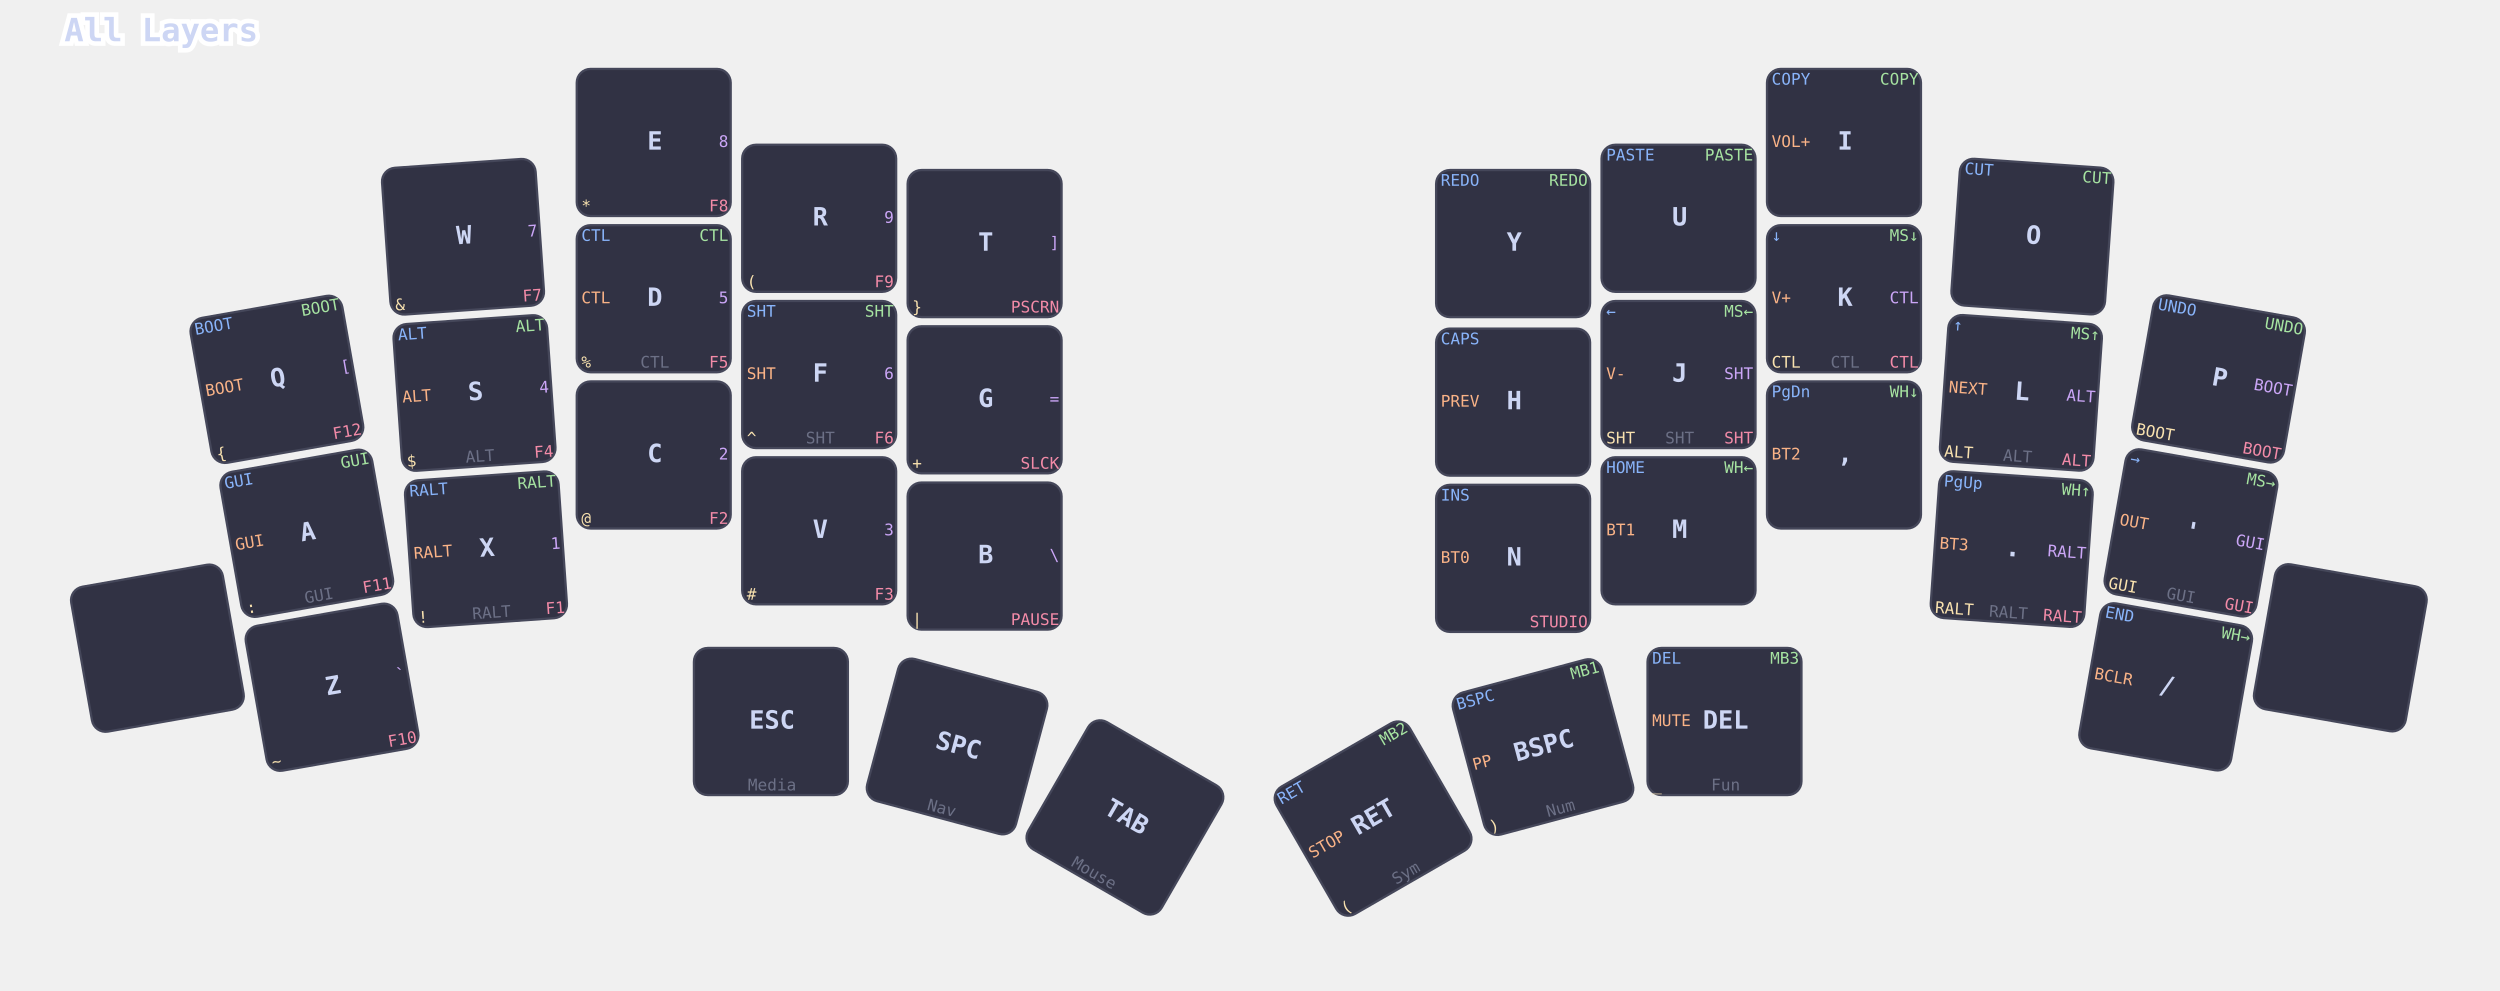
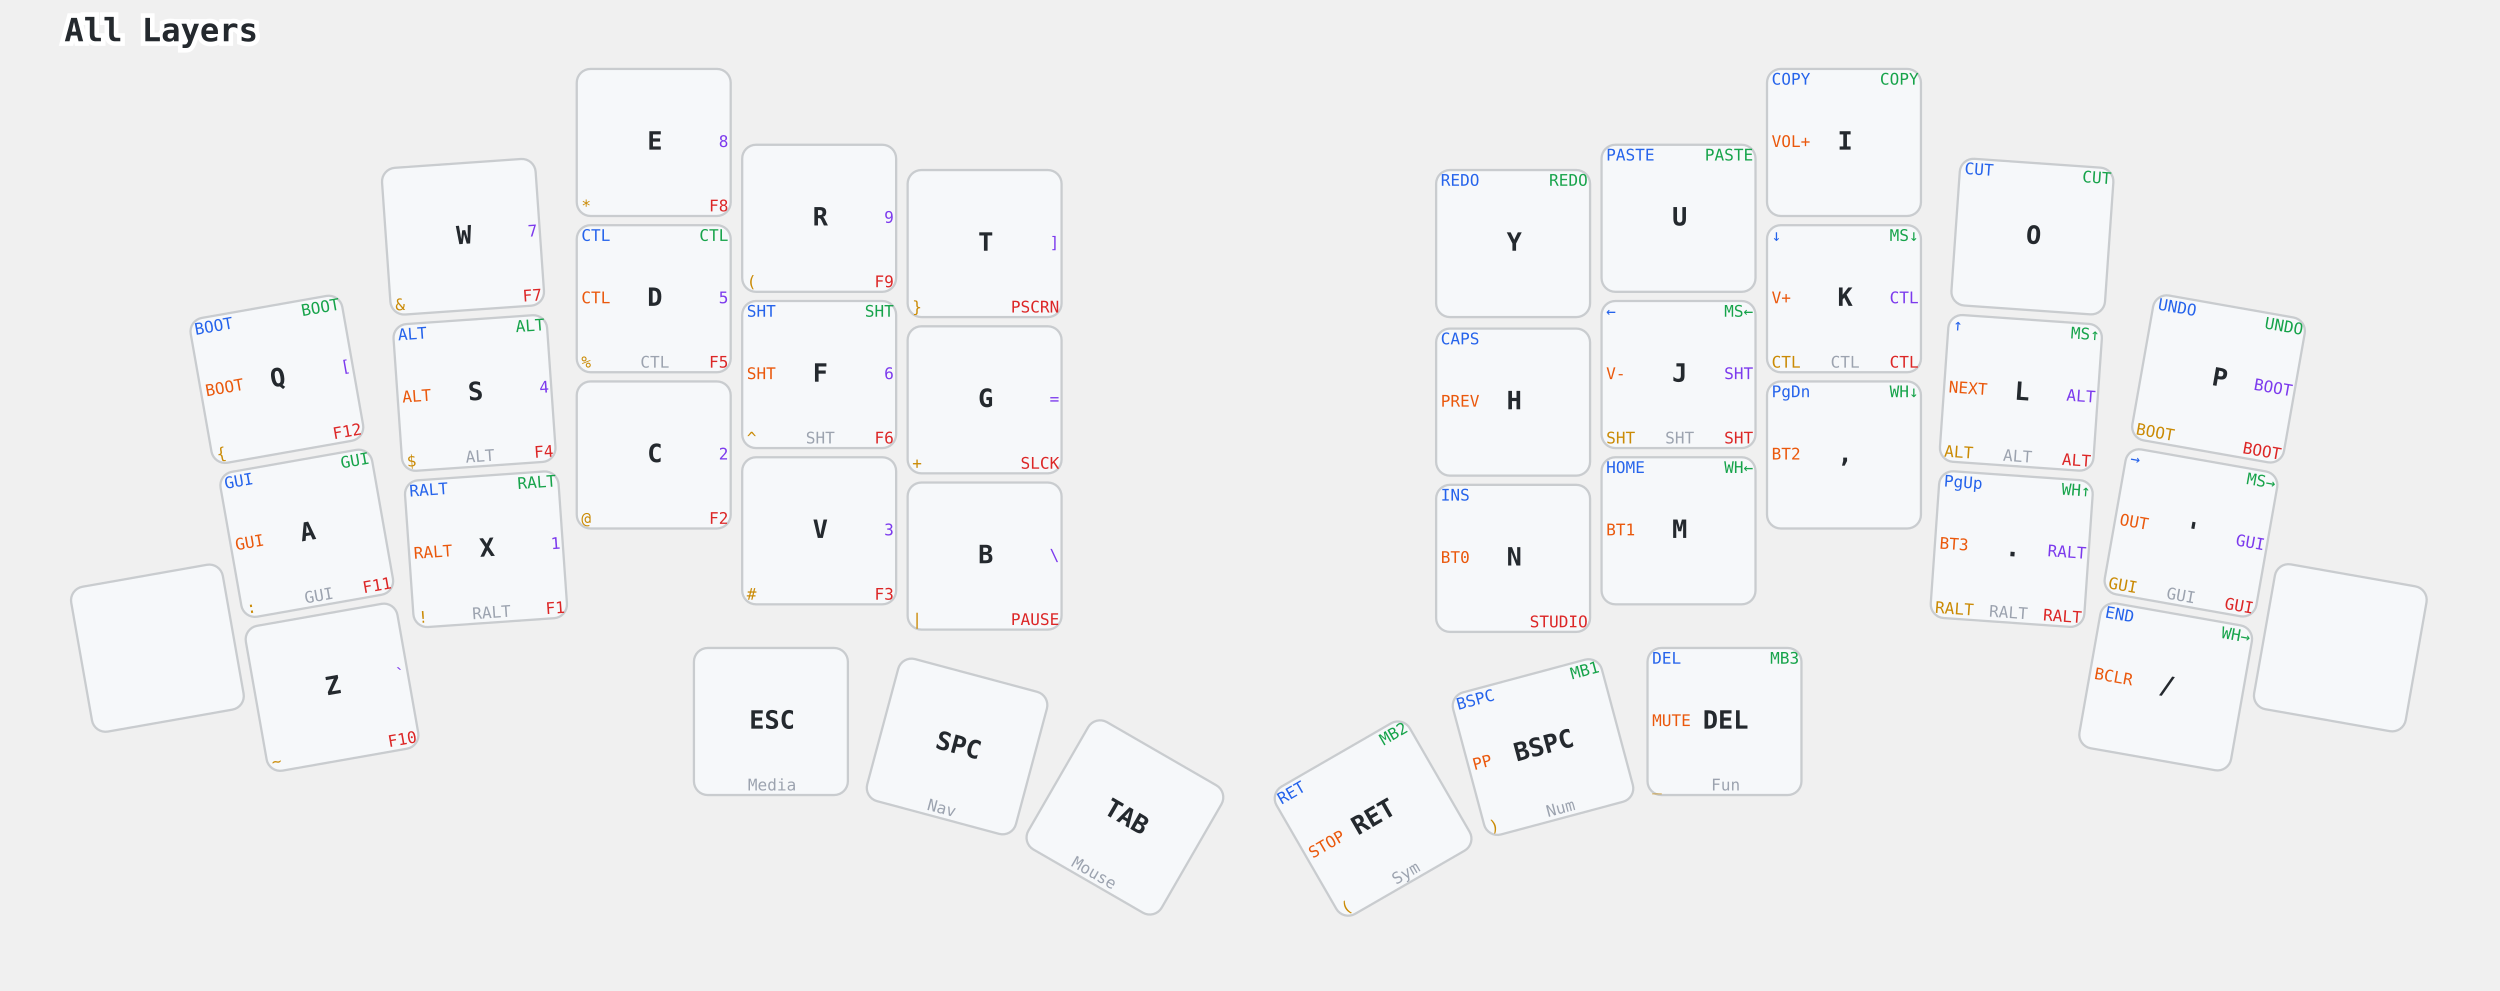
<svg xmlns="http://www.w3.org/2000/svg" width="1088" height="431" viewBox="0 0 1088 431" class="keymap">
  <style>/* inherit to force styles through use tags */
svg path {
    fill: inherit;
}

/* font and background color specifications */
svg.keymap {
    font-family: SFMono-Regular,Consolas,Liberation Mono,Menlo,monospace;
    font-size: 14px;
    font-kerning: normal;
    text-rendering: optimizeLegibility;
    fill: #24292e;
}

/* default key styling */
rect.key {
    fill: #f6f8fa;
}

rect.key, rect.combo {
    stroke: #c9cccf;
    stroke-width: 1;
}

/* default key side styling, only used is draw_key_sides is set */
rect.side {
    filter: brightness(90%);
}

/* color accent for combo boxes */
rect.combo, rect.combo-separate {
    fill: #cdf;
}

/* color accent for held keys */
rect.held, rect.combo.held {
    fill: #fdd;
}

/* color accent for ghost (optional) keys */
rect.ghost, rect.combo.ghost {
    stroke-dasharray: 4, 4;
    stroke-width: 2;
}

text {
    text-anchor: middle;
    dominant-baseline: middle;
}

/* styling for layer labels */
text.label {
    font-weight: bold;
    text-anchor: start;
    stroke: white;
    stroke-width: 4;
    paint-order: stroke;
}

/* styling for optional footer */
text.footer {
    text-anchor: end;
    dominant-baseline: auto;
    stroke: white;
    stroke-width: 4;
    paint-order: stroke;
}

/* styling for combo tap, and key non-tap label text */
text.combo, text.hold, text.shifted, text.left, text.right, text.tl, text.tr, text.bl, text.br {
    font-size: 11px;
}

text.hold, text.bl, text.br {
    text-anchor: middle;
    dominant-baseline: auto;
}

text.shifted, text.tl, text.tr {
    text-anchor: middle;
    dominant-baseline: hanging;
}

text.left, text.tl, text.bl {
    text-anchor: start;
}

text.right, text.tr, text.br {
    text-anchor: end;
}

text.layer-activator {
    text-decoration: underline;
}

/* styling for hold/shifted label text in combo box */
text.combo.hold, text.combo.shifted, text.combo.left, text.combo.right {
    font-size: 8px;
}

/* lighter symbol for transparent keys */
text.trans {
    fill: #7b7e81;
}

/* styling for combo dendrons */
path.combo {
    stroke-width: 1;
    stroke: gray;
    fill: none;
}

/* Start Tabler Icons Cleanup */
/* cannot use height/width with glyphs */
.icon-tabler &gt; path {
    fill: inherit;
    stroke: inherit;
    stroke-width: 2;
}
/* hide tabler's default box */
.icon-tabler &gt; path[stroke="none"][fill="none"] {
    visibility: hidden;
}
/* End Tabler Icons Cleanup */

- svg { background: #1e1e2e; }
- rect.key { fill: #313244; stroke: #45475a; }
- text { font-family: "JetBrains Mono", "Fira Code", monospace; fill: #cdd6f4; }
- text.tap   { font-size: 11px; font-weight: bold; fill: #cdd6f4; }
- text.tl    { font-size: 7px;  fill: #89b4fa; }
- text.tr    { font-size: 7px;  fill: #a6e3a1; }
- text.left  { font-size: 7px;  fill: #fab387; }
- text.right { font-size: 7px;  fill: #cba6f7; }
- text.bl    { font-size: 7px;  fill: #f9e2af; }
- text.br    { font-size: 7px;  fill: #f38ba8; }
- text.hold  { font-size: 7px;  fill: #6c7086; }
- .layer-header text { font-size: 13px; fill: #cdd6f4; font-weight: bold; }
+ text { font-family: "JetBrains Mono", "Fira Code", monospace; }
+ text.tap   { font-size: 11px; font-weight: bold; }
+ text.tl    { font-size: 7px;  fill: #2563eb; }
+ text.tr    { font-size: 7px;  fill: #16a34a; }
+ text.left  { font-size: 7px;  fill: #ea580c; }
+ text.right { font-size: 7px;  fill: #7c3aed; }
+ text.bl    { font-size: 7px;  fill: #ca8a04; }
+ text.br    { font-size: 7px;  fill: #dc2626; }
+ text.hold  { font-size: 7px;  fill: #9ca3af; }
+ .layer-header text { font-size: 13px; font-weight: bold; }
</style>
  <g transform="translate(28, 0)" class="layer-All Layers">
    <text x="0" y="14" class="label" id="All-Layers">All Layers</text>
    <g transform="translate(0, 28)">
      <g transform="translate(93, 137) rotate(-10.0)" class="key keypos-0">
        <rect rx="6" ry="6" x="-34" y="-32" width="67" height="64" class="key" />
        <text x="0" y="0" class="key tap">Q</text>
        <text x="-32" y="0" class="key left">BOOT</text>
        <text x="32" y="0" class="key right">[</text>
        <text x="-32" y="-30" class="key tl">BOOT</text>
        <text x="32" y="-30" class="key tr">BOOT</text>
        <text x="-32" y="30" class="key bl">{</text>
        <text x="32" y="30" class="key br">F12</text>
      </g>
      <g transform="translate(174, 75) rotate(-4.0)" class="key keypos-1">
        <rect rx="6" ry="6" x="-34" y="-32" width="67" height="64" class="key" />
        <text x="0" y="0" class="key tap">W</text>
        <text x="32" y="0" class="key right">7</text>
        <text x="-32" y="30" class="key bl">&amp;</text>
        <text x="32" y="30" class="key br">F7</text>
      </g>
      <g transform="translate(257, 34)" class="key keypos-2">
        <rect rx="6" ry="6" x="-34" y="-32" width="67" height="64" class="key" />
        <text x="0" y="0" class="key tap">E</text>
        <text x="32" y="0" class="key right">8</text>
        <text x="-32" y="30" class="key bl">*</text>
        <text x="32" y="30" class="key br">F8</text>
      </g>
      <g transform="translate(329, 67)" class="key keypos-3">
        <rect rx="6" ry="6" x="-34" y="-32" width="67" height="64" class="key" />
        <text x="0" y="0" class="key tap">R</text>
        <text x="32" y="0" class="key right">9</text>
        <text x="-32" y="30" class="key bl">(</text>
        <text x="32" y="30" class="key br">F9</text>
      </g>
      <g transform="translate(401, 78)" class="key keypos-4">
        <rect rx="6" ry="6" x="-34" y="-32" width="67" height="64" class="key" />
        <text x="0" y="0" class="key tap">T</text>
        <text x="32" y="0" class="key right">]</text>
        <text x="-32" y="30" class="key bl">}</text>
        <text x="32" y="30" class="key br">PSCRN</text>
      </g>
      <g transform="translate(631, 78)" class="key keypos-5">
        <rect rx="6" ry="6" x="-34" y="-32" width="67" height="64" class="key" />
        <text x="0" y="0" class="key tap">Y</text>
        <text x="-32" y="-30" class="key tl">REDO</text>
        <text x="32" y="-30" class="key tr">REDO</text>
      </g>
      <g transform="translate(703, 67)" class="key keypos-6">
        <rect rx="6" ry="6" x="-34" y="-32" width="67" height="64" class="key" />
        <text x="0" y="0" class="key tap">U</text>
        <text x="-32" y="-30" class="key tl">PASTE</text>
        <text x="32" y="-30" class="key tr">PASTE</text>
      </g>
      <g transform="translate(775, 34)" class="key keypos-7">
        <rect rx="6" ry="6" x="-34" y="-32" width="67" height="64" class="key" />
        <text x="0" y="0" class="key tap">I</text>
        <text x="-32" y="0" class="key left">VOL+</text>
        <text x="-32" y="-30" class="key tl">COPY</text>
        <text x="32" y="-30" class="key tr">COPY</text>
      </g>
      <g transform="translate(857, 75) rotate(4.0)" class="key keypos-8">
        <rect rx="6" ry="6" x="-34" y="-32" width="67" height="64" class="key" />
        <text x="0" y="0" class="key tap">O</text>
        <text x="-32" y="-30" class="key tl">CUT</text>
        <text x="32" y="-30" class="key tr">CUT</text>
      </g>
      <g transform="translate(938, 137) rotate(10.0)" class="key keypos-9">
        <rect rx="6" ry="6" x="-34" y="-32" width="67" height="64" class="key" />
        <text x="0" y="0" class="key tap">P</text>
        <text x="32" y="0" class="key right">BOOT</text>
        <text x="-32" y="-30" class="key tl">UNDO</text>
        <text x="32" y="-30" class="key tr">UNDO</text>
        <text x="-32" y="30" class="key bl">BOOT</text>
        <text x="32" y="30" class="key br">BOOT</text>
      </g>
      <g transform="translate(106, 204) rotate(-10.0)" class="key keypos-10">
        <rect rx="6" ry="6" x="-34" y="-32" width="67" height="64" class="key" />
        <text x="0" y="0" class="key tap">A</text>
        <text x="0" y="30" class="key hold">GUI</text>
        <text x="-32" y="0" class="key left">GUI</text>
        <text x="-32" y="-30" class="key tl">GUI</text>
        <text x="32" y="-30" class="key tr">GUI</text>
        <text x="-32" y="30" class="key bl">:</text>
        <text x="32" y="30" class="key br">F11</text>
      </g>
      <g transform="translate(179, 143) rotate(-4.0)" class="key keypos-11">
        <rect rx="6" ry="6" x="-34" y="-32" width="67" height="64" class="key" />
        <text x="0" y="0" class="key tap">S</text>
        <text x="0" y="30" class="key hold">ALT</text>
        <text x="-32" y="0" class="key left">ALT</text>
        <text x="32" y="0" class="key right">4</text>
        <text x="-32" y="-30" class="key tl">ALT</text>
        <text x="32" y="-30" class="key tr">ALT</text>
        <text x="-32" y="30" class="key bl">$</text>
        <text x="32" y="30" class="key br">F4</text>
      </g>
      <g transform="translate(257, 102)" class="key keypos-12">
        <rect rx="6" ry="6" x="-34" y="-32" width="67" height="64" class="key" />
        <text x="0" y="0" class="key tap">D</text>
        <text x="0" y="30" class="key hold">CTL</text>
        <text x="-32" y="0" class="key left">CTL</text>
        <text x="32" y="0" class="key right">5</text>
        <text x="-32" y="-30" class="key tl">CTL</text>
        <text x="32" y="-30" class="key tr">CTL</text>
        <text x="-32" y="30" class="key bl">%</text>
        <text x="32" y="30" class="key br">F5</text>
      </g>
      <g transform="translate(329, 135)" class="key keypos-13">
        <rect rx="6" ry="6" x="-34" y="-32" width="67" height="64" class="key" />
        <text x="0" y="0" class="key tap">F</text>
        <text x="0" y="30" class="key hold">SHT</text>
        <text x="-32" y="0" class="key left">SHT</text>
        <text x="32" y="0" class="key right">6</text>
        <text x="-32" y="-30" class="key tl">SHT</text>
        <text x="32" y="-30" class="key tr">SHT</text>
        <text x="-32" y="30" class="key bl">^</text>
        <text x="32" y="30" class="key br">F6</text>
      </g>
      <g transform="translate(401, 146)" class="key keypos-14">
        <rect rx="6" ry="6" x="-34" y="-32" width="67" height="64" class="key" />
        <text x="0" y="0" class="key tap">G</text>
        <text x="32" y="0" class="key right">=</text>
        <text x="-32" y="30" class="key bl">+</text>
        <text x="32" y="30" class="key br">SLCK</text>
      </g>
      <g transform="translate(631, 147)" class="key keypos-15">
        <rect rx="6" ry="6" x="-34" y="-32" width="67" height="64" class="key" />
        <text x="0" y="0" class="key tap">H</text>
        <text x="-32" y="0" class="key left">PREV</text>
        <text x="-32" y="-30" class="key tl">CAPS</text>
      </g>
      <g transform="translate(703, 135)" class="key keypos-16">
        <rect rx="6" ry="6" x="-34" y="-32" width="67" height="64" class="key" />
        <text x="0" y="0" class="key tap">J</text>
        <text x="0" y="30" class="key hold">SHT</text>
        <text x="-32" y="0" class="key left">V-</text>
        <text x="32" y="0" class="key right">SHT</text>
        <text x="-32" y="-30" class="key tl">←</text>
        <text x="32" y="-30" class="key tr">MS←</text>
        <text x="-32" y="30" class="key bl">SHT</text>
        <text x="32" y="30" class="key br">SHT</text>
      </g>
      <g transform="translate(775, 102)" class="key keypos-17">
        <rect rx="6" ry="6" x="-34" y="-32" width="67" height="64" class="key" />
        <text x="0" y="0" class="key tap">K</text>
        <text x="0" y="30" class="key hold">CTL</text>
        <text x="-32" y="0" class="key left">V+</text>
        <text x="32" y="0" class="key right">CTL</text>
        <text x="-32" y="-30" class="key tl">↓</text>
        <text x="32" y="-30" class="key tr">MS↓</text>
        <text x="-32" y="30" class="key bl">CTL</text>
        <text x="32" y="30" class="key br">CTL</text>
      </g>
      <g transform="translate(852, 143) rotate(4.0)" class="key keypos-18">
        <rect rx="6" ry="6" x="-34" y="-32" width="67" height="64" class="key" />
        <text x="0" y="0" class="key tap">L</text>
        <text x="0" y="30" class="key hold">ALT</text>
        <text x="-32" y="0" class="key left">NEXT</text>
        <text x="32" y="0" class="key right">ALT</text>
        <text x="-32" y="-30" class="key tl">↑</text>
        <text x="32" y="-30" class="key tr">MS↑</text>
        <text x="-32" y="30" class="key bl">ALT</text>
        <text x="32" y="30" class="key br">ALT</text>
      </g>
      <g transform="translate(926, 204) rotate(10.0)" class="key keypos-19">
        <rect rx="6" ry="6" x="-34" y="-32" width="67" height="64" class="key" />
        <text x="0" y="0" class="key tap">'</text>
        <text x="0" y="30" class="key hold">GUI</text>
        <text x="-32" y="0" class="key left">OUT</text>
        <text x="32" y="0" class="key right">GUI</text>
        <text x="-32" y="-30" class="key tl">→</text>
        <text x="32" y="-30" class="key tr">MS→</text>
        <text x="-32" y="30" class="key bl">GUI</text>
        <text x="32" y="30" class="key br">GUI</text>
      </g>
      <g transform="translate(41, 254) rotate(-10.0)" class="key keypos-20">
        <rect rx="6" ry="6" x="-34" y="-32" width="67" height="64" class="key" />
      </g>
      <g transform="translate(117, 271) rotate(-10.0)" class="key keypos-21">
        <rect rx="6" ry="6" x="-34" y="-32" width="67" height="64" class="key" />
        <text x="0" y="0" class="key tap">Z</text>
        <text x="32" y="0" class="key right">`</text>
        <text x="-32" y="30" class="key bl">~</text>
        <text x="32" y="30" class="key br">F10</text>
      </g>
      <g transform="translate(184, 211) rotate(-4.0)" class="key keypos-22">
        <rect rx="6" ry="6" x="-34" y="-32" width="67" height="64" class="key" />
        <text x="0" y="0" class="key tap">X</text>
        <text x="0" y="30" class="key hold">RALT</text>
        <text x="-32" y="0" class="key left">RALT</text>
        <text x="32" y="0" class="key right">1</text>
        <text x="-32" y="-30" class="key tl">RALT</text>
        <text x="32" y="-30" class="key tr">RALT</text>
        <text x="-32" y="30" class="key bl">!</text>
        <text x="32" y="30" class="key br">F1</text>
      </g>
      <g transform="translate(257, 170)" class="key keypos-23">
        <rect rx="6" ry="6" x="-34" y="-32" width="67" height="64" class="key" />
        <text x="0" y="0" class="key tap">C</text>
        <text x="32" y="0" class="key right">2</text>
        <text x="-32" y="30" class="key bl">@</text>
        <text x="32" y="30" class="key br">F2</text>
      </g>
      <g transform="translate(329, 203)" class="key keypos-24">
        <rect rx="6" ry="6" x="-34" y="-32" width="67" height="64" class="key" />
        <text x="0" y="0" class="key tap">V</text>
        <text x="32" y="0" class="key right">3</text>
        <text x="-32" y="30" class="key bl">#</text>
        <text x="32" y="30" class="key br">F3</text>
      </g>
      <g transform="translate(401, 214)" class="key keypos-25">
        <rect rx="6" ry="6" x="-34" y="-32" width="67" height="64" class="key" />
        <text x="0" y="0" class="key tap">B</text>
        <text x="32" y="0" class="key right">\</text>
        <text x="-32" y="30" class="key bl">|</text>
        <text x="32" y="30" class="key br">PAUSE</text>
      </g>
      <g transform="translate(631, 215)" class="key keypos-26">
        <rect rx="6" ry="6" x="-34" y="-32" width="67" height="64" class="key" />
        <text x="0" y="0" class="key tap">N</text>
        <text x="-32" y="0" class="key left">BT0</text>
        <text x="-32" y="-30" class="key tl">INS</text>
        <text x="32" y="30" class="key br">STUDIO</text>
      </g>
      <g transform="translate(703, 203)" class="key keypos-27">
        <rect rx="6" ry="6" x="-34" y="-32" width="67" height="64" class="key" />
        <text x="0" y="0" class="key tap">M</text>
        <text x="-32" y="0" class="key left">BT1</text>
        <text x="-32" y="-30" class="key tl">HOME</text>
        <text x="32" y="-30" class="key tr">WH←</text>
      </g>
      <g transform="translate(775, 170)" class="key keypos-28">
        <rect rx="6" ry="6" x="-34" y="-32" width="67" height="64" class="key" />
        <text x="0" y="0" class="key tap">,</text>
        <text x="-32" y="0" class="key left">BT2</text>
        <text x="-32" y="-30" class="key tl">PgDn</text>
        <text x="32" y="-30" class="key tr">WH↓</text>
      </g>
      <g transform="translate(848, 211) rotate(4.0)" class="key keypos-29">
        <rect rx="6" ry="6" x="-34" y="-32" width="67" height="64" class="key" />
        <text x="0" y="0" class="key tap">.</text>
        <text x="0" y="30" class="key hold">RALT</text>
        <text x="-32" y="0" class="key left">BT3</text>
        <text x="32" y="0" class="key right">RALT</text>
        <text x="-32" y="-30" class="key tl">PgUp</text>
        <text x="32" y="-30" class="key tr">WH↑</text>
        <text x="-32" y="30" class="key bl">RALT</text>
        <text x="32" y="30" class="key br">RALT</text>
      </g>
      <g transform="translate(915, 271) rotate(10.0)" class="key keypos-30">
        <rect rx="6" ry="6" x="-34" y="-32" width="67" height="64" class="key" />
        <text x="0" y="0" class="key tap">/</text>
        <text x="-32" y="0" class="key left">BCLR</text>
        <text x="-32" y="-30" class="key tl">END</text>
        <text x="32" y="-30" class="key tr">WH→</text>
      </g>
      <g transform="translate(991, 254) rotate(10.0)" class="key keypos-31">
        <rect rx="6" ry="6" x="-34" y="-32" width="67" height="64" class="key" />
      </g>
      <g transform="translate(308, 286)" class="key keypos-32">
        <rect rx="6" ry="6" x="-34" y="-32" width="67" height="64" class="key" />
        <text x="0" y="0" class="key tap">ESC</text>
        <text x="0" y="30" class="key hold">Media</text>
      </g>
      <g transform="translate(389, 297) rotate(15.0)" class="key keypos-33">
        <rect rx="6" ry="6" x="-34" y="-32" width="67" height="64" class="key" />
        <text x="0" y="0" class="key tap">SPC</text>
        <text x="0" y="30" class="key hold">Nav</text>
      </g>
      <g transform="translate(462, 328) rotate(30.0)" class="key keypos-34">
        <rect rx="6" ry="6" x="-34" y="-32" width="67" height="64" class="key" />
        <text x="0" y="0" class="key tap">TAB</text>
        <text x="0" y="30" class="key hold">Mouse</text>
      </g>
      <g transform="translate(570, 328) rotate(-30.0)" class="key keypos-35">
        <rect rx="6" ry="6" x="-34" y="-32" width="67" height="64" class="key" />
        <text x="0" y="0" class="key tap">RET</text>
        <text x="0" y="30" class="key hold">Sym</text>
        <text x="-32" y="0" class="key left">STOP</text>
        <text x="-32" y="-30" class="key tl">RET</text>
        <text x="32" y="-30" class="key tr">MB2</text>
        <text x="-32" y="30" class="key bl">(</text>
      </g>
      <g transform="translate(644, 297) rotate(-15.0)" class="key keypos-36">
        <rect rx="6" ry="6" x="-34" y="-32" width="67" height="64" class="key" />
        <text x="0" y="0" class="key tap">BSPC</text>
        <text x="0" y="30" class="key hold">Num</text>
        <text x="-32" y="0" class="key left">PP</text>
        <text x="-32" y="-30" class="key tl">BSPC</text>
        <text x="32" y="-30" class="key tr">MB1</text>
        <text x="-32" y="30" class="key bl">)</text>
      </g>
      <g transform="translate(723, 286)" class="key keypos-37">
        <rect rx="6" ry="6" x="-34" y="-32" width="67" height="64" class="key" />
        <text x="0" y="0" class="key tap">DEL</text>
        <text x="0" y="30" class="key hold">Fun</text>
        <text x="-32" y="0" class="key left">MUTE</text>
        <text x="-32" y="-30" class="key tl">DEL</text>
        <text x="32" y="-30" class="key tr">MB3</text>
        <text x="-32" y="30" class="key bl">_</text>
      </g>
    </g>
  </g>
</svg>
